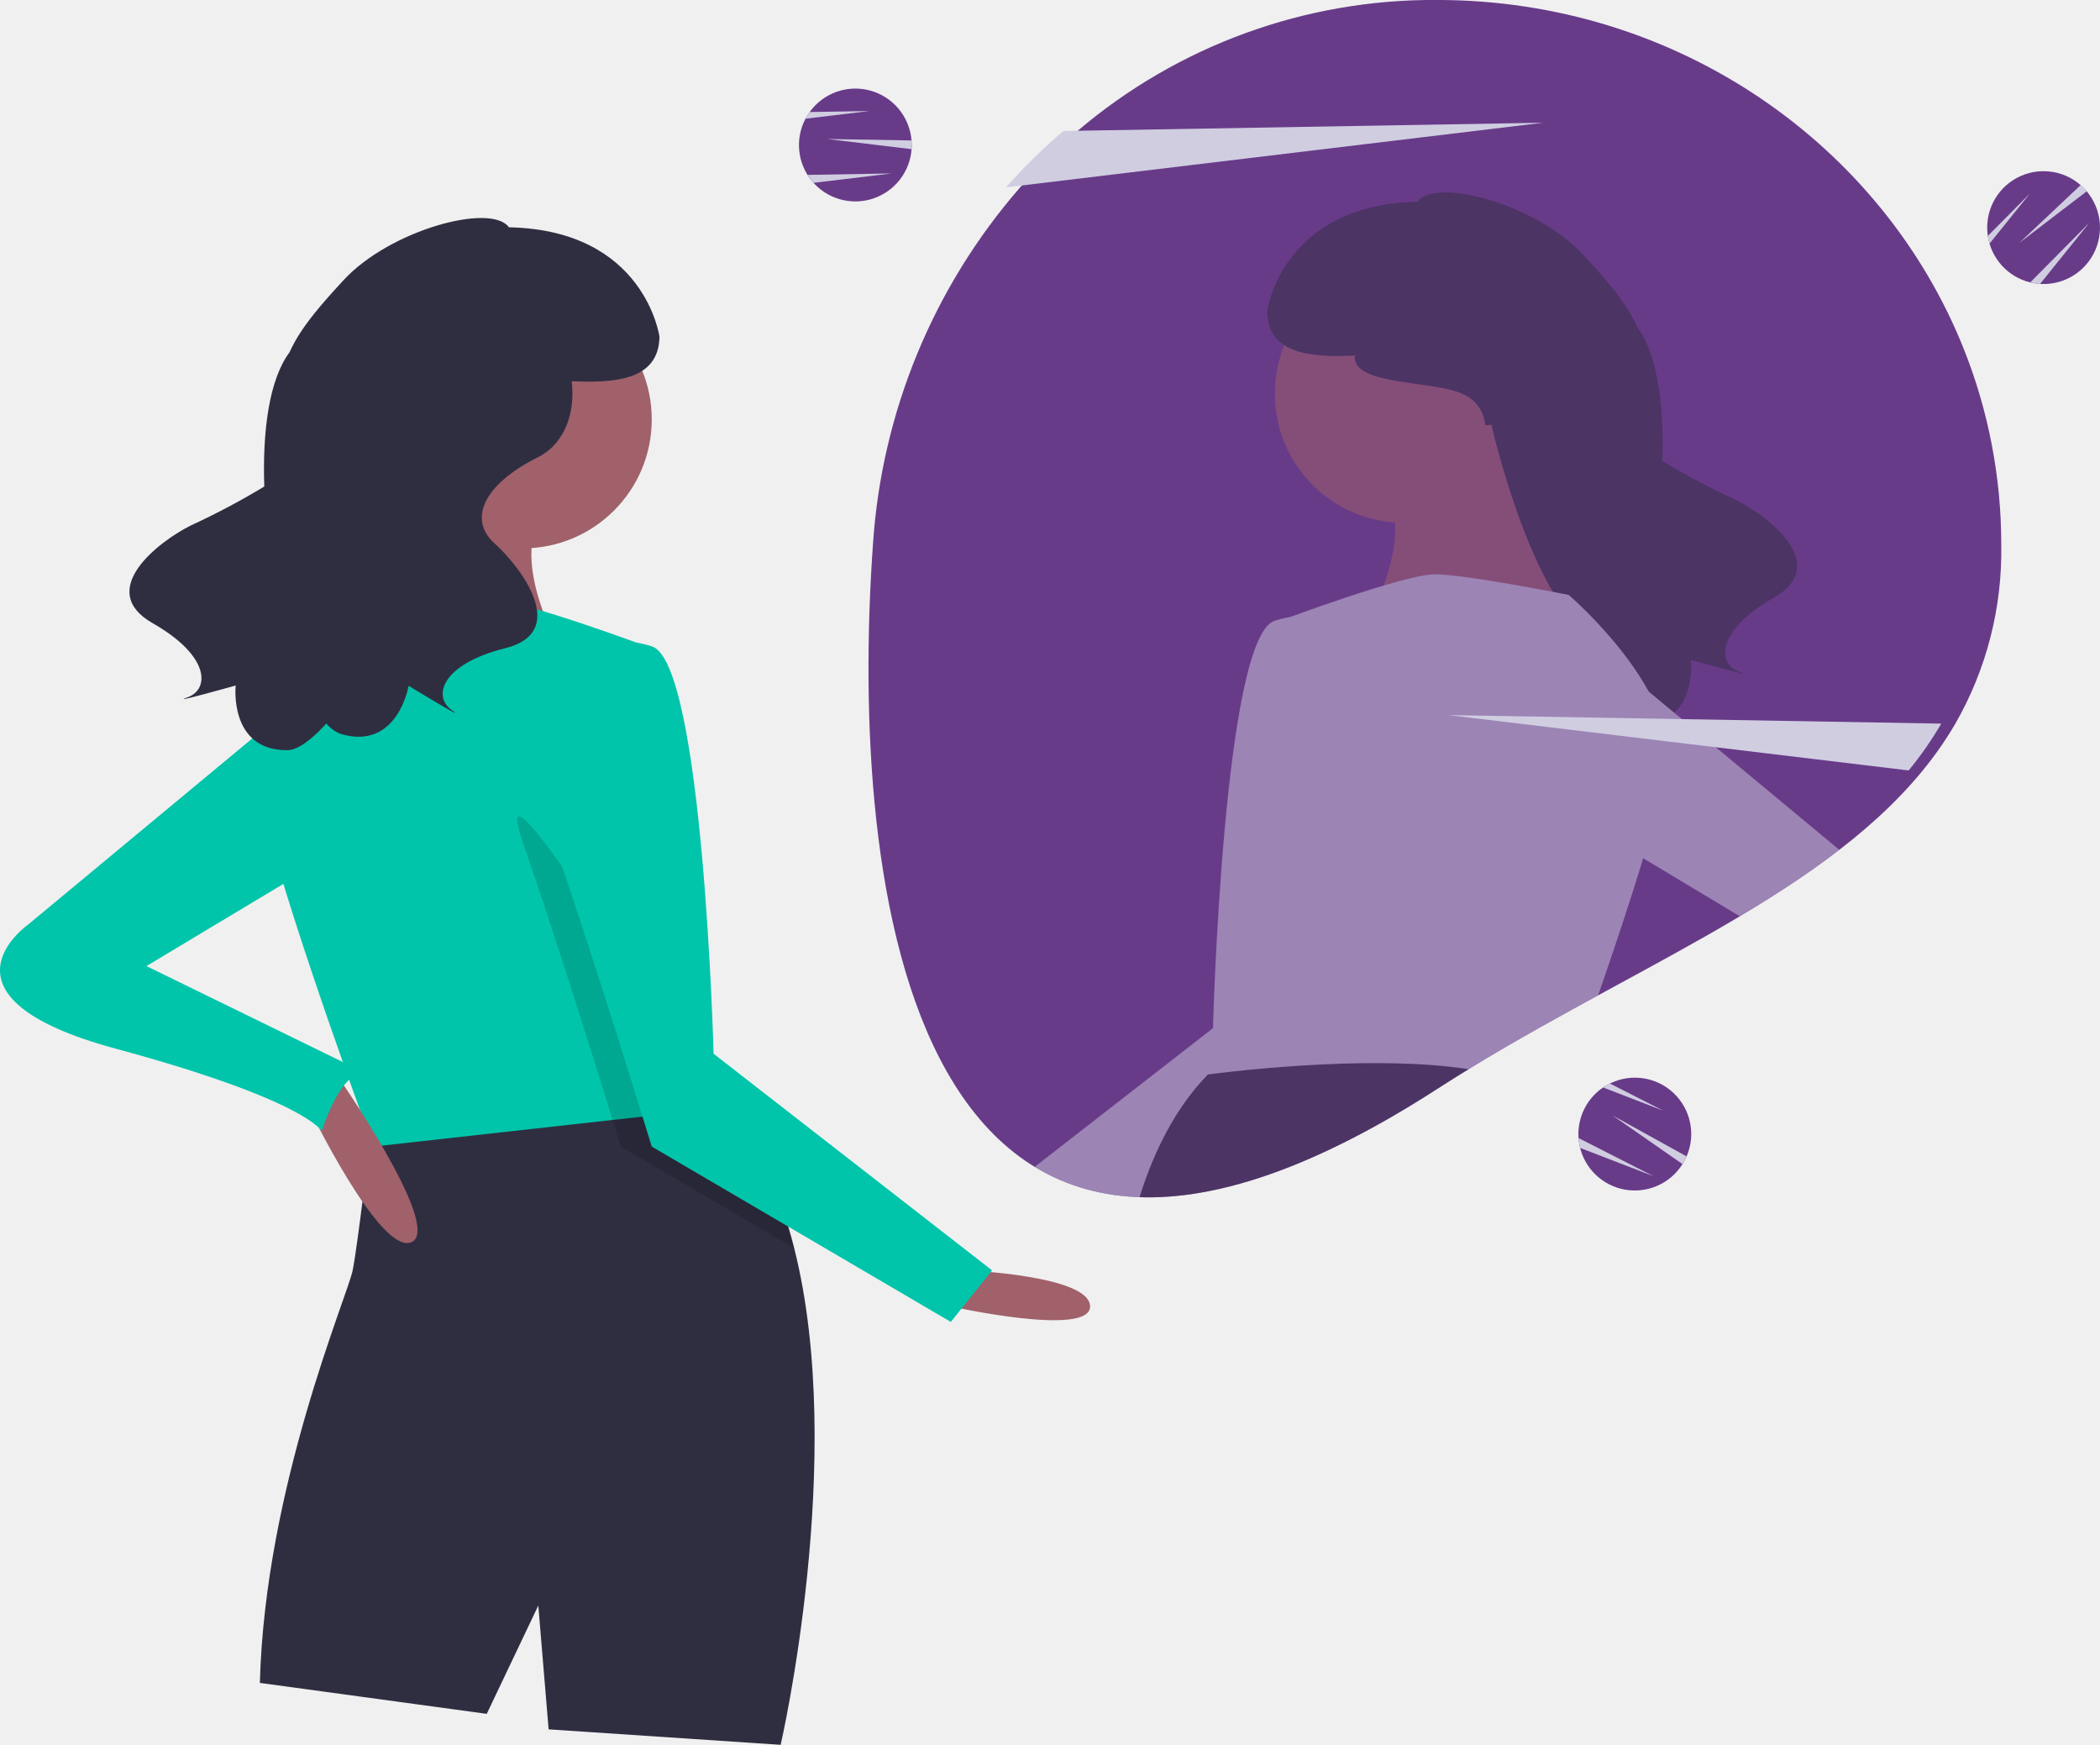
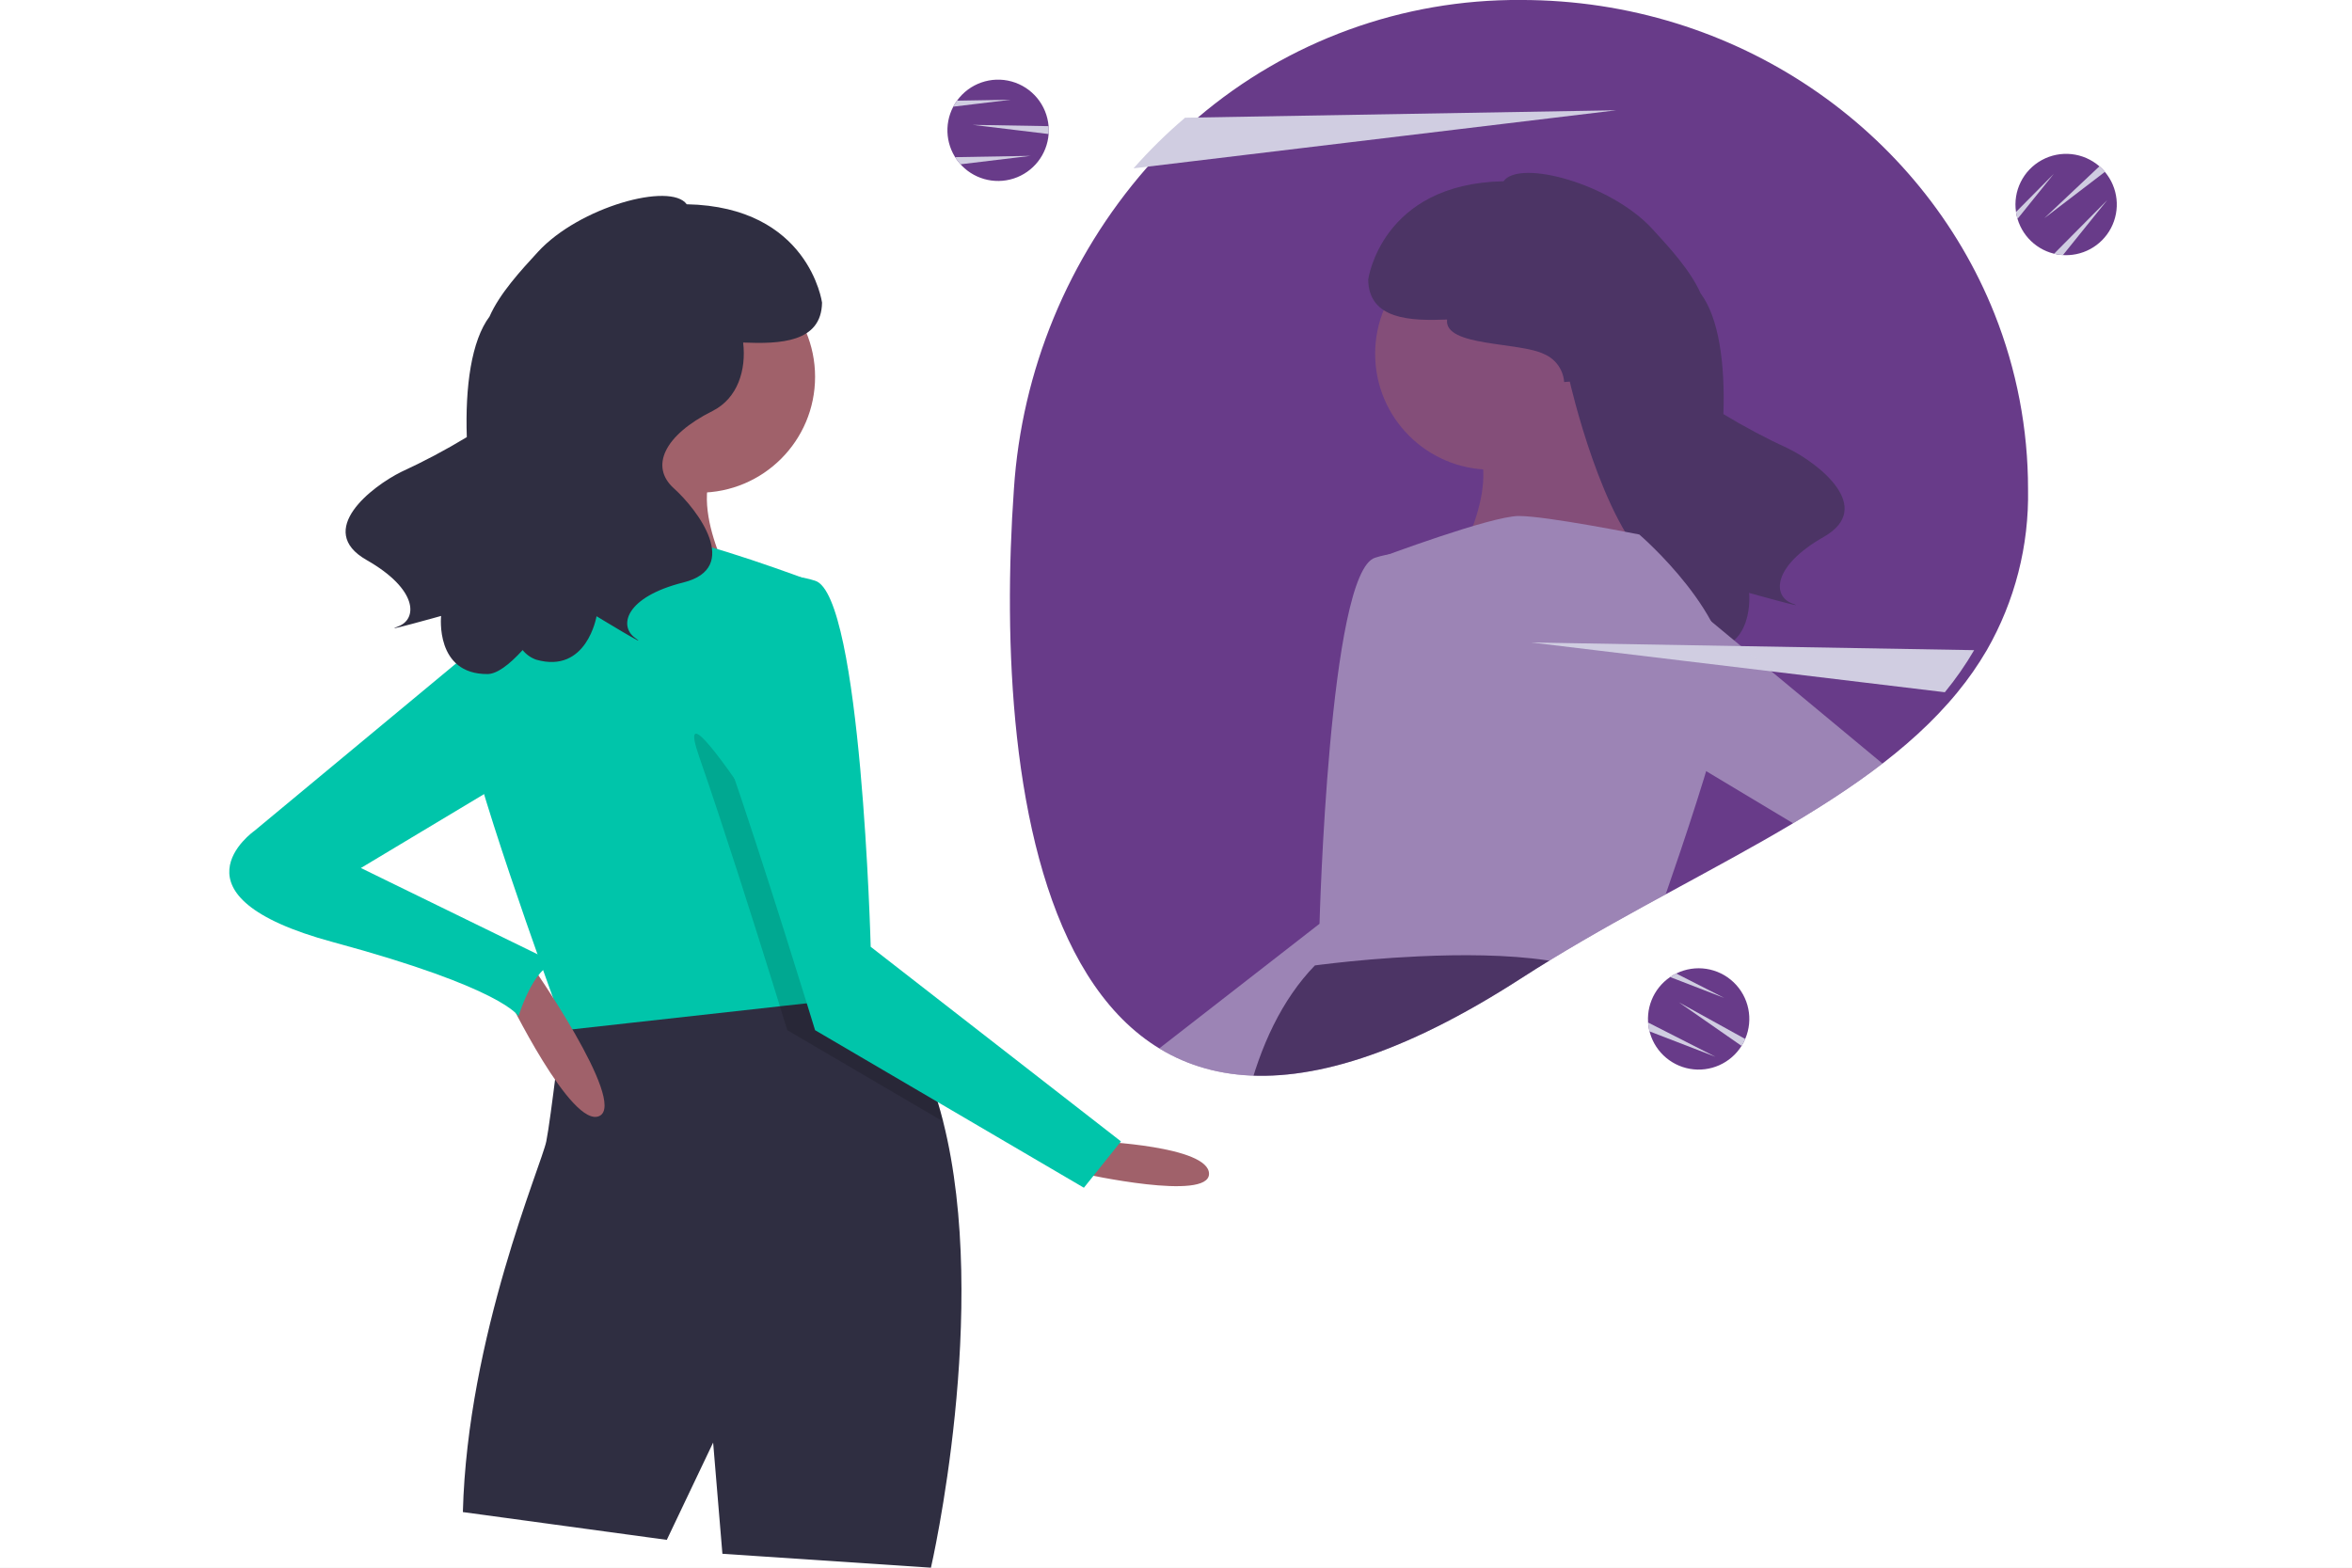
- <svg xmlns="http://www.w3.org/2000/svg" width="246.001" height="204.357" viewBox="0 0 246.001 204.357">
+ <svg xmlns="http://www.w3.org/2000/svg" width="300" height="200" viewBox="0 0 300 200">
  <defs>
    <clipPath id="clip-path">
-       <path id="Pfad_1225" data-name="Pfad 1225" d="M620.742,91.276a40.611,40.611,0,0,1-5.374,20.979,41.908,41.908,0,0,1-3.82,5.485c-12.532,15.328-35.832,23.718-56.891,37.307-62.162,40.112-68.9-24.164-66.088-63.771a70.67,70.67,0,0,1,17.244-41.83,65.635,65.635,0,0,1,6.712-6.6A64.29,64.29,0,0,1,554.657,27.5c28.144,0,52.177,16.975,61.707,40.9a61.776,61.776,0,0,1,4.379,22.878Z" transform="translate(-148.309 -378.503)" fill="#683b89" />
+       <path id="Pfad_1225" data-name="Pfad 1225" d="M617.913,89.916a39.745,39.745,0,0,1-5.26,20.531,41.014,41.014,0,0,1-3.738,5.368c-12.265,15-35.069,23.212-55.678,36.512-60.837,39.257-67.426-23.648-64.679-62.411a69.163,69.163,0,0,1,16.876-40.938A64.24,64.24,0,0,1,512,42.52,62.919,62.919,0,0,1,553.237,27.5c27.544,0,51.065,16.613,60.391,40.024a60.458,60.458,0,0,1,4.285,22.39Z" transform="translate(-488.049 -27.503)" fill="#683b89" />
+     </clipPath>
+     <clipPath id="clip-SVG_export">
+       <rect width="300" height="200" />
    </clipPath>
  </defs>
-   <g id="Gruppe_17" data-name="Gruppe 17" transform="translate(-57 -69)">
-     <g id="Gruppe_16" data-name="Gruppe 16" transform="translate(-48 343)">
-       <path id="Pfad_1166" data-name="Pfad 1166" d="M620.742,91.276a40.611,40.611,0,0,1-5.374,20.979,41.908,41.908,0,0,1-3.82,5.485c-12.532,15.328-35.832,23.718-56.891,37.307-62.162,40.112-68.9-24.164-66.088-63.771a70.67,70.67,0,0,1,17.244-41.83,65.635,65.635,0,0,1,6.712-6.6A64.29,64.29,0,0,1,554.657,27.5c28.144,0,52.177,16.975,61.707,40.9a61.776,61.776,0,0,1,4.379,22.878Z" transform="translate(-281.309 -301.503)" fill="#683b89" />
-       <path id="Pfad_1167" data-name="Pfad 1167" d="M626.268,88.423l-62.924,7.571a65.636,65.636,0,0,1,6.712-6.6Z" transform="translate(-340.492 -348.05)" fill="#d0cde1" />
-       <path id="Pfad_1168" data-name="Pfad 1168" d="M840.773,383.5a41.922,41.922,0,0,1-3.82,5.485l-53.9-6.483Z" transform="translate(-508.366 -572.749)" fill="#d0cde1" />
-       <path id="Pfad_1170" data-name="Pfad 1170" d="M473.73,78.11c0,.163,0,.323-.019.481a6.605,6.605,0,1,1-12.429-3.565,6.073,6.073,0,0,1,.486-.781,6.6,6.6,0,0,1,11.938,3.327C473.723,77.749,473.73,77.928,473.73,78.11Z" transform="translate(-261.925 -335.122)" fill="#683b89" />
-       <path id="Pfad_1171" data-name="Pfad 1171" d="M484.427,97.213c0,.163,0,.323-.019.481l-9.89-1.189,9.885.17C484.42,96.852,484.427,97.031,484.427,97.213Z" transform="translate(-272.623 -354.225)" fill="#d0cde1" />
-       <path id="Pfad_1172" data-name="Pfad 1172" d="M474.626,113.615l-9.149,1.1a6.619,6.619,0,0,1-.7-.932Z" transform="translate(-265.181 -367.299)" fill="#d0cde1" />
-       <path id="Pfad_1173" data-name="Pfad 1173" d="M471.252,82.615l-7.493.9a6.072,6.072,0,0,1,.486-.781Z" transform="translate(-264.401 -343.612)" fill="#d0cde1" />
-       <path id="Pfad_1174" data-name="Pfad 1174" d="M859.958,572.209c-.076.144-.156.283-.242.416a6.605,6.605,0,1,1-9.307-8.975,6.074,6.074,0,0,1,.8-.462,6.6,6.6,0,0,1,8.986,8.535C860.12,571.887,860.043,572.049,859.958,572.209Z" transform="translate(-557.62 -710.285)" fill="#683b89" />
-       <path id="Pfad_1175" data-name="Pfad 1175" d="M872.979,586.562c-.076.144-.156.283-.242.416l-8.179-5.687,8.652,4.784C873.142,586.24,873.065,586.4,872.979,586.562Z" transform="translate(-570.642 -724.639)" fill="#d0cde1" />
-       <path id="Pfad_1176" data-name="Pfad 1176" d="M856.375,596.942l-8.6-3.316a6.622,6.622,0,0,1-.18-1.151Z" transform="translate(-557.682 -733.184)" fill="#d0cde1" />
-       <path id="Pfad_1177" data-name="Pfad 1177" d="M866.816,568.573l-7.041-2.716a6.07,6.07,0,0,1,.8-.462Z" transform="translate(-566.987 -712.492)" fill="#d0cde1" />
-       <path id="Pfad_1178" data-name="Pfad 1178" d="M1061.857,114.5c.114.117.222.235.323.358a6.605,6.605,0,1,1-11.387,6.126,6.09,6.09,0,0,1-.2-.9,6.6,6.6,0,0,1,10.869-5.954C1061.6,114.246,1061.73,114.369,1061.857,114.5Z" transform="translate(-712.733 -366.451)" fill="#683b89" />
-       <path id="Pfad_1179" data-name="Pfad 1179" d="M1073.989,119.761c.114.117.222.235.323.358l-7.911,6.054,7.2-6.78C1073.732,119.508,1073.862,119.631,1073.989,119.761Z" transform="translate(-724.865 -371.714)" fill="#d0cde1" />
-       <path id="Pfad_1180" data-name="Pfad 1180" d="M1078.809,138.039l-5.781,7.177a6.621,6.621,0,0,1-1.151-.18Z" transform="translate(-729.049 -385.96)" fill="#d0cde1" />
-       <path id="Pfad_1181" data-name="Pfad 1181" d="M1055.764,123.526l-4.735,5.877a6.089,6.089,0,0,1-.2-.9Z" transform="translate(-712.968 -374.871)" fill="#d0cde1" />
-     </g>
-     <g id="Gruppe_maskieren_1" data-name="Gruppe maskieren 1" transform="translate(-181 420)" clip-path="url(#clip-path)">
-       <g id="Gruppe_15" data-name="Gruppe 15" transform="translate(336 -328.464)" opacity="0.5">
-         <path id="Pfad_1182" data-name="Pfad 1182" d="M580.081,636.956s-14.5.6-14.5,4.228,16.309,0,16.309,0Z" transform="translate(-565.585 -513.705)" fill="#a0616a" />
-         <ellipse id="Ellipse_47" data-name="Ellipse 47" cx="15.101" cy="15.101" rx="15.101" ry="15.101" transform="translate(51.342 8.485)" fill="#a0616a" />
-         <path id="Pfad_1190" data-name="Pfad 1190" d="M212.59,150.526a85.279,85.279,0,0,1-8.551-4.535c.222-6.582-.589-12.557-2.961-15.724-1.332-3.024-4.128-6.051-6.318-8.435-5.379-5.855-17.272-9.123-19.382-6.2-15.955.315-17.634,12.821-17.634,12.821.083,5.231,5.52,5.4,10.282,5.206-.426,3.571,9.4,2.876,12.686,4.521a4.287,4.287,0,0,1,2.582,3.886c.249,3.506-3.951,8.537-6.232,10.59-3.147,2.832-8.811,10.384-1.259,12.272s8.5,5.664,6.294,7.238,5.035-2.832,5.035-2.832S188.39,176.889,195,175a3.975,3.975,0,0,0,1.766-1.251c1.785,1.961,3.377,3.12,4.577,3.127,6.873.036,6.048-7.576,6.048-7.576s8.157,2.291,5.612,1.37-2.654-4.812,4.109-8.666S216.384,152.4,212.59,150.526Z" transform="translate(-107.307 -114.545)" fill="#2f2e41" />
-         <path id="Pfad_1184" data-name="Pfad 1184" d="M274.793,229.879s4.228,18.725,10.872,24.161-25.973,0-25.973,0,7.248-12.081,1.812-17.517S274.793,229.879,274.793,229.879Z" transform="translate(-198.082 -202.669)" fill="#a0616a" />
-         <path id="Pfad_1185" data-name="Pfad 1185" d="M222.17,363.924l10.021,1.111,28.033,3.117s.133-.356.368-1c2.036-5.551,11.839-32.563,12.92-40.675,1.208-9.06-11.477-19.933-11.477-19.933s-12.081-2.416-15.7-2.416-18.121,5.436-18.121,5.436l-5.406,48.63-.465,4.21Z" transform="translate(-176.264 -259.399)" fill="#d0cde1" />
-         <path id="Pfad_1187" data-name="Pfad 1187" d="M410.639,326.5s6.04,7.852,1.208,21.745-11.477,35.638-11.477,35.638L365.337,404.42l-4.832-6.04,32.617-25.369s1.208-45.906,7.248-47.718A12.378,12.378,0,0,1,410.639,326.5Z" transform="translate(-349.028 -275.129)" fill="#d0cde1" />
-         <path id="Pfad_1183" data-name="Pfad 1183" d="M226.492,623.651l27.181-1.812,1.208-14.5,6.04,12.685L287.5,616.4c-.6-22.953-10.268-45.3-10.872-48.322s-2.048-15.5-2.048-15.5c-2.64-5.6-16.472-6.125-27.314-5.617-4.494.205-8.481.592-10.939.87-1.625.181-2.585.314-2.585.314-4.331,4.464-7.121,10.546-8.837,17.342C218.718,589.971,226.492,623.651,226.492,623.651Z" transform="translate(-190.251 -444.831)" fill="#2f2e41" />
-         <path id="Pfad_1188" data-name="Pfad 1188" d="M259.568,542.615s-8.456,17.517-12.081,15.7,9.06-19.933,9.06-19.933Z" transform="translate(-168.058 -438.392)" fill="#a0616a" />
-         <path id="Pfad_1189" data-name="Pfad 1189" d="M101.338,352.77l32.013,26.577s12.081,8.456-10.268,14.5-24.161,9.664-24.161,9.664-2.416-7.852-5.436-6.644l25.973-12.685L98.317,371.495Z" transform="translate(-8.922 -296.567)" fill="#d0cde1" />
+   <g id="SVG_export" clip-path="url(#clip-SVG_export)">
+     <rect width="300" height="200" fill="#fff" />
+     <g id="mirror.svg" transform="translate(-27.756 -69)">
+       <g id="Gruppe_16" data-name="Gruppe 16" transform="translate(148.598 69)">
+         <path id="Pfad_1166" data-name="Pfad 1166" d="M617.913,89.916a39.745,39.745,0,0,1-5.26,20.531,41.014,41.014,0,0,1-3.738,5.368c-12.265,15-35.069,23.212-55.678,36.512-60.837,39.257-67.426-23.648-64.679-62.411a69.163,69.163,0,0,1,16.876-40.938A64.24,64.24,0,0,1,512,42.52,62.919,62.919,0,0,1,553.237,27.5c27.544,0,51.065,16.613,60.391,40.024a60.458,60.458,0,0,1,4.285,22.39Z" transform="translate(-480.076 -27.503)" fill="#683b89" />
+         <path id="Pfad_1167" data-name="Pfad 1167" d="M624.927,88.423l-61.582,7.409a64.234,64.234,0,0,1,6.569-6.458Z" transform="translate(-539.602 -74.356)" fill="#d0cde1" />
+         <path id="Pfad_1168" data-name="Pfad 1168" d="M839.543,383.479a41.028,41.028,0,0,1-3.738,5.368L783.054,382.5Z" transform="translate(-708.581 -300.534)" fill="#d0cde1" />
+         <path id="Pfad_1170" data-name="Pfad 1170" d="M473.449,77.969c0,.159,0,.316-.018.471a6.464,6.464,0,1,1-12.164-3.489,5.942,5.942,0,0,1,.476-.764,6.463,6.463,0,0,1,11.683,3.256C473.442,77.616,473.449,77.791,473.449,77.969Z" transform="translate(-460.518 -61.344)" fill="#683b89" />
+         <path id="Pfad_1171" data-name="Pfad 1171" d="M484.216,97.2c0,.159,0,.316-.018.471L474.519,96.5l9.675.166C484.209,96.844,484.216,97.02,484.216,97.2Z" transform="translate(-471.286 -80.572)" fill="#d0cde1" />
+         <path id="Pfad_1172" data-name="Pfad 1172" d="M474.416,113.615l-8.954,1.078a6.48,6.48,0,0,1-.683-.912Z" transform="translate(-463.795 -93.732)" fill="#d0cde1" />
+         <path id="Pfad_1173" data-name="Pfad 1173" d="M471.092,82.615l-7.333.882a5.94,5.94,0,0,1,.476-.764Z" transform="translate(-463.01 -69.89)" fill="#d0cde1" />
+         <path id="Pfad_1174" data-name="Pfad 1174" d="M859.692,572c-.075.141-.152.277-.237.407a6.464,6.464,0,1,1-9.109-8.784,5.938,5.938,0,0,1,.778-.452,6.463,6.463,0,0,1,8.794,8.353C859.852,571.687,859.776,571.845,859.692,572Z" transform="translate(-758.159 -438.976)" fill="#683b89" />
+         <path id="Pfad_1175" data-name="Pfad 1175" d="M872.8,586.45c-.075.141-.152.277-.237.407l-8-5.565,8.468,4.682C872.959,586.135,872.883,586.293,872.8,586.45Z" transform="translate(-771.267 -453.424)" fill="#d0cde1" />
+         <path id="Pfad_1176" data-name="Pfad 1176" d="M856.188,596.847l-8.415-3.245a6.477,6.477,0,0,1-.176-1.126Z" transform="translate(-758.221 -462.025)" fill="#d0cde1" />
+         <path id="Pfad_1177" data-name="Pfad 1177" d="M866.666,568.506l-6.891-2.659a5.94,5.94,0,0,1,.778-.452Z" transform="translate(-767.588 -441.197)" fill="#d0cde1" />
+         <path id="Pfad_1178" data-name="Pfad 1178" d="M1061.616,114.457c.111.114.218.23.316.35a6.464,6.464,0,1,1-11.144,5.995,5.962,5.962,0,0,1-.193-.879,6.463,6.463,0,0,1,10.637-5.827C1061.364,114.208,1061.492,114.329,1061.616,114.457Z" transform="translate(-914.293 -92.879)" fill="#683b89" />
+         <path id="Pfad_1179" data-name="Pfad 1179" d="M1073.828,119.754c.111.114.218.23.316.35l-7.742,5.925,7.042-6.636C1073.576,119.506,1073.7,119.626,1073.828,119.754Z" transform="translate(-926.505 -98.176)" fill="#d0cde1" />
+         <path id="Pfad_1180" data-name="Pfad 1180" d="M1078.661,138.039,1073,145.062a6.481,6.481,0,0,1-1.126-.176Z" transform="translate(-930.716 -112.516)" fill="#d0cde1" />
+         <path id="Pfad_1181" data-name="Pfad 1181" d="M1055.658,123.526l-4.634,5.752a5.962,5.962,0,0,1-.193-.879Z" transform="translate(-914.53 -101.354)" fill="#d0cde1" />
      </g>
-     </g>
-     <g id="Gruppe_14" data-name="Gruppe 14" transform="translate(-35 342)">
-       <path id="Pfad_1182-2" data-name="Pfad 1182" d="M567.4,636.956s14.5.6,14.5,4.228-16.309,0-16.309,0Z" transform="translate(-362.204 -761.17)" fill="#a0616a" />
-       <path id="Pfad_1183-2" data-name="Pfad 1183" d="M283.52,623.651l-27.181-1.812-1.208-14.5-6.04,12.685L222.514,616.4c.6-22.953,10.268-45.3,10.872-48.322s2.048-15.5,2.048-15.5c2.64-5.6,16.472-6.125,27.314-5.617,4.494.205,8.481.592,10.939.87,1.625.181,2.585.314,2.585.314,4.331,4.464,7.121,10.546,8.837,17.342C291.294,589.971,283.52,623.651,283.52,623.651Z" transform="translate(-100.072 -692.295)" fill="#2f2e41" />
-       <circle id="Ellipse_47-2" data-name="Ellipse 47" cx="15.101" cy="15.101" r="15.101" transform="translate(138.146 -238.979)" fill="#a0616a" />
-       <path id="Pfad_1184-2" data-name="Pfad 1184" d="M271.458,229.879S267.23,248.6,260.586,254.04s25.973,0,25.973,0-7.248-12.081-1.812-17.517S271.458,229.879,271.458,229.879Z" transform="translate(-128.48 -450.133)" fill="#a0616a" />
-       <path id="Pfad_1185-2" data-name="Pfad 1185" d="M273.593,363.924l-10.021,1.111-28.033,3.117s-.133-.356-.368-1c-2.036-5.551-11.839-32.563-12.92-40.675-1.208-9.06,11.477-19.933,11.477-19.933s12.081-2.416,15.7-2.416,18.121,5.436,18.121,5.436l5.406,48.63.465,4.21Z" transform="translate(-99.81 -506.863)" fill="#00c5aa" />
-       <path id="Pfad_1186" data-name="Pfad 1186" d="M382.76,462.242l-20.313-11.905s-.356-1.16-.96-3.117c-.3-.979-.67-2.162-1.087-3.5-2.344-7.526-6.276-19.945-9.429-29.017-4.832-13.893,18.725,24.765,18.725,24.765l1.178.912.465,4.21c1.625.181,2.585.314,2.585.314C378.253,449.364,381.044,455.446,382.76,462.242Z" transform="translate(-197.723 -589.047)" opacity="0.15" />
-       <path id="Pfad_1187-2" data-name="Pfad 1187" d="M363.587,326.5s-6.04,7.852-1.208,21.745,11.477,35.638,11.477,35.638l35.034,20.537,4.832-6.04L381.1,373.011s-1.208-45.906-7.248-47.718A12.378,12.378,0,0,0,363.587,326.5Z" transform="translate(-205.508 -522.594)" fill="#00c5aa" />
-       <path id="Pfad_1188-2" data-name="Pfad 1188" d="M246.836,542.615s8.456,17.517,12.081,15.7-9.06-19.933-9.06-19.933Z" transform="translate(-118.656 -685.856)" fill="#a0616a" />
-       <path id="Pfad_1189-2" data-name="Pfad 1189" d="M128.759,352.77,96.745,379.347s-12.081,8.456,10.268,14.5,24.161,9.664,24.161,9.664,2.416-7.852,5.436-6.644L110.638,384.18l21.141-12.685Z" transform="translate(-1.485 -544.031)" fill="#00c5aa" />
-       <path id="Pfad_1190-2" data-name="Pfad 1190" d="M164.99,150.526a85.279,85.279,0,0,0,8.551-4.535c-.222-6.582.589-12.557,2.961-15.724,1.332-3.024,4.128-6.051,6.318-8.435,5.379-5.855,17.272-9.123,19.382-6.2,15.955.315,17.634,12.821,17.634,12.821-.083,5.231-5.52,5.4-10.282,5.206.426,3.571-.71,7.282-4,8.927-6.294,3.147-8.182,7.238-5.035,10.07s8.811,10.384,1.259,12.272-8.5,5.664-6.294,7.238-5.035-2.832-5.035-2.832-1.259,7.552-7.867,5.664a3.975,3.975,0,0,1-1.766-1.251c-1.785,1.961-3.377,3.12-4.577,3.127-6.873.036-6.048-7.576-6.048-7.576s-8.157,2.291-5.612,1.37,2.654-4.812-4.109-8.666S161.2,152.4,164.99,150.526Z" transform="translate(-50.583 -362.01)" fill="#2f2e41" />
+       <g id="Gruppe_maskieren_1" data-name="Gruppe maskieren 1" transform="translate(156.57 69)" clip-path="url(#clip-path)">
+         <g id="Gruppe_15" data-name="Gruppe 15" transform="translate(-3.66 22.055)" opacity="0.5">
+           <path id="Pfad_1182" data-name="Pfad 1182" d="M579.772,636.956s-14.188.591-14.188,4.138,15.961,0,15.961,0Z" transform="translate(-565.585 -516.333)" fill="#a0616a" />
+           <ellipse id="Ellipse_47" data-name="Ellipse 47" cx="14.779" cy="14.779" rx="14.779" ry="14.779" transform="translate(50.248 8.305)" fill="#a0616a" />
+           <path id="Pfad_1190" data-name="Pfad 1190" d="M211.42,149.759a83.461,83.461,0,0,1-8.368-4.438c.217-6.441-.576-12.289-2.9-15.388-1.3-2.959-4.04-5.922-6.184-8.255-5.264-5.73-16.9-8.928-18.968-6.065-15.614.308-17.258,12.548-17.258,12.548.081,5.119,5.4,5.281,10.063,5.095-.417,3.495,9.195,2.814,12.416,4.425a4.2,4.2,0,0,1,2.527,3.8c.244,3.431-3.866,8.355-6.1,10.364-3.08,2.772-8.623,10.163-1.232,12.011s8.315,5.543,6.159,7.083,4.928-2.772,4.928-2.772,1.232,7.391,7.7,5.543a3.891,3.891,0,0,0,1.728-1.225c1.747,1.919,3.3,3.054,4.479,3.06,6.726.036,5.92-7.414,5.92-7.414s7.984,2.242,5.492,1.341-2.6-4.709,4.021-8.482S215.133,151.6,211.42,149.759Z" transform="translate(-108.382 -114.545)" fill="#2f2e41" />
+           <path id="Pfad_1184" data-name="Pfad 1184" d="M274.472,229.879s4.138,18.326,10.641,23.646-25.419,0-25.419,0,7.094-11.823,1.773-17.143S274.472,229.879,274.472,229.879Z" transform="translate(-199.396 -203.249)" fill="#a0616a" />
+           <path id="Pfad_1185" data-name="Pfad 1185" d="M222.17,362.649l9.807,1.088,27.435,3.05s.13-.349.361-.981c1.992-5.433,11.587-31.869,12.645-39.808,1.182-8.867-11.232-19.508-11.232-19.508s-11.823-2.365-15.37-2.365-17.734,5.32-17.734,5.32l-5.291,47.593-.455,4.12Z" transform="translate(-177.243 -260.352)" fill="#d0cde1" />
+           <path id="Pfad_1187" data-name="Pfad 1187" d="M409.57,326.463s5.911,7.685,1.182,21.281-11.232,34.878-11.232,34.878l-34.287,20.1-4.729-5.911,31.922-24.828s1.182-44.927,7.094-46.7A12.114,12.114,0,0,1,409.57,326.463Z" transform="translate(-349.273 -276.186)" fill="#d0cde1" />
+           <path id="Pfad_1183" data-name="Pfad 1183" d="M226.408,622.013l26.6-1.773,1.182-14.188,5.911,12.414,26.011-3.547c-.591-22.464-10.05-44.336-10.641-47.292s-2-15.169-2-15.169c-2.583-5.48-16.121-5.994-26.732-5.5-4.4.2-8.3.579-10.706.851-1.59.177-2.53.307-2.53.307-4.238,4.369-6.97,10.321-8.649,16.972C218.8,589.051,226.408,622.013,226.408,622.013Z" transform="translate(-190.939 -447.005)" fill="#2f2e41" />
+           <path id="Pfad_1188" data-name="Pfad 1188" d="M259.3,542.525s-8.276,17.143-11.823,15.37,8.867-19.508,8.867-19.508Z" transform="translate(-169.737 -440.523)" fill="#a0616a" />
+           <path id="Pfad_1189" data-name="Pfad 1189" d="M101.17,352.77,132.5,378.781s11.823,8.276-10.05,14.188-23.646,9.458-23.646,9.458-2.365-7.685-5.32-6.5L118.9,383.51,98.214,371.1Z" transform="translate(-10.724 -297.765)" fill="#d0cde1" />
+         </g>
+       </g>
+       <g id="Gruppe_14" data-name="Gruppe 14" transform="translate(57 93.991)">
+         <path id="Pfad_1182-2" data-name="Pfad 1182" d="M567.358,636.956s14.188.591,14.188,4.138-15.961,0-15.961,0Z" transform="translate(-456.578 -516.333)" fill="#a0616a" />
+         <path id="Pfad_1183-2" data-name="Pfad 1183" d="M282.22,622.013l-26.6-1.773-1.182-14.188-5.911,12.414-26.011-3.547c.591-22.464,10.05-44.336,10.641-47.292s2-15.169,2-15.169c2.583-5.48,16.121-5.994,26.732-5.5,4.4.2,8.3.579,10.706.851,1.59.177,2.53.307,2.53.307,4.238,4.369,6.97,10.321,8.649,16.972C289.828,589.051,282.22,622.013,282.22,622.013Z" transform="translate(-192.721 -447.005)" fill="#2f2e41" />
+         <circle id="Ellipse_47-2" data-name="Ellipse 47" cx="14.779" cy="14.779" r="14.779" transform="translate(45.162 8.305)" fill="#a0616a" />
+         <path id="Pfad_1184-2" data-name="Pfad 1184" d="M271.207,229.879s-4.138,18.326-10.641,23.646,25.419,0,25.419,0-7.094-11.823-1.773-17.143S271.207,229.879,271.207,229.879Z" transform="translate(-221.316 -203.249)" fill="#a0616a" />
+         <path id="Pfad_1185-2" data-name="Pfad 1185" d="M272.5,362.649l-9.807,1.088-27.435,3.05s-.13-.349-.361-.981c-1.992-5.433-11.587-31.869-12.645-39.808-1.182-8.867,11.232-19.508,11.232-19.508s11.823-2.365,15.37-2.365,17.735,5.32,17.735,5.32l5.291,47.593.455,4.12Z" transform="translate(-192.457 -260.352)" fill="#00c5aa" />
+         <path id="Pfad_1186" data-name="Pfad 1186" d="M382.068,461.164l-19.88-11.652s-.349-1.135-.94-3.05c-.3-.958-.656-2.116-1.064-3.429-2.294-7.366-6.142-19.52-9.228-28.4-4.729-13.6,18.326,24.237,18.326,24.237l1.153.893.455,4.12c1.59.177,2.53.307,2.53.307C377.658,448.561,380.389,454.513,382.068,461.164Z" transform="translate(-291.015 -343.077)" opacity="0.15" />
+         <path id="Pfad_1187-2" data-name="Pfad 1187" d="M363.521,326.463s-5.911,7.685-1.182,21.281,11.232,34.878,11.232,34.878l34.287,20.1,4.729-5.911-31.922-24.828s-1.182-44.927-7.094-46.7A12.114,12.114,0,0,0,363.521,326.463Z" transform="translate(-298.851 -276.186)" fill="#00c5aa" />
+         <path id="Pfad_1188-2" data-name="Pfad 1188" d="M246.836,542.525s8.276,17.143,11.823,15.37-8.867-19.508-8.867-19.508Z" transform="translate(-211.428 -440.523)" fill="#a0616a" />
+         <path id="Pfad_1189-2" data-name="Pfad 1189" d="M128.007,352.77,96.676,378.781s-11.823,8.276,10.05,14.188,23.646,9.458,23.646,9.458,2.365-7.685,5.32-6.5L110.272,383.51l20.69-12.414Z" transform="translate(-93.485 -297.765)" fill="#00c5aa" />
+         <path id="Pfad_1190-2" data-name="Pfad 1190" d="M164.836,149.759a83.461,83.461,0,0,0,8.368-4.438c-.217-6.441.576-12.289,2.9-15.388,1.3-2.959,4.04-5.922,6.184-8.255,5.264-5.73,16.9-8.928,18.968-6.065,15.614.308,17.258,12.548,17.258,12.548-.081,5.119-5.4,5.281-10.063,5.095.417,3.495-.695,7.126-3.916,8.737-6.159,3.08-8.007,7.083-4.928,9.855s8.623,10.163,1.232,12.011-8.315,5.543-6.159,7.083-4.928-2.772-4.928-2.772-1.232,7.391-7.7,5.543a3.891,3.891,0,0,1-1.728-1.225c-1.747,1.919-3.3,3.054-4.479,3.06-6.726.036-5.92-7.414-5.92-7.414s-7.984,2.242-5.492,1.341,2.6-4.709-4.021-8.482S161.123,151.6,164.836,149.759Z" transform="translate(-142.906 -114.545)" fill="#2f2e41" />
+       </g>
    </g>
  </g>
</svg>
